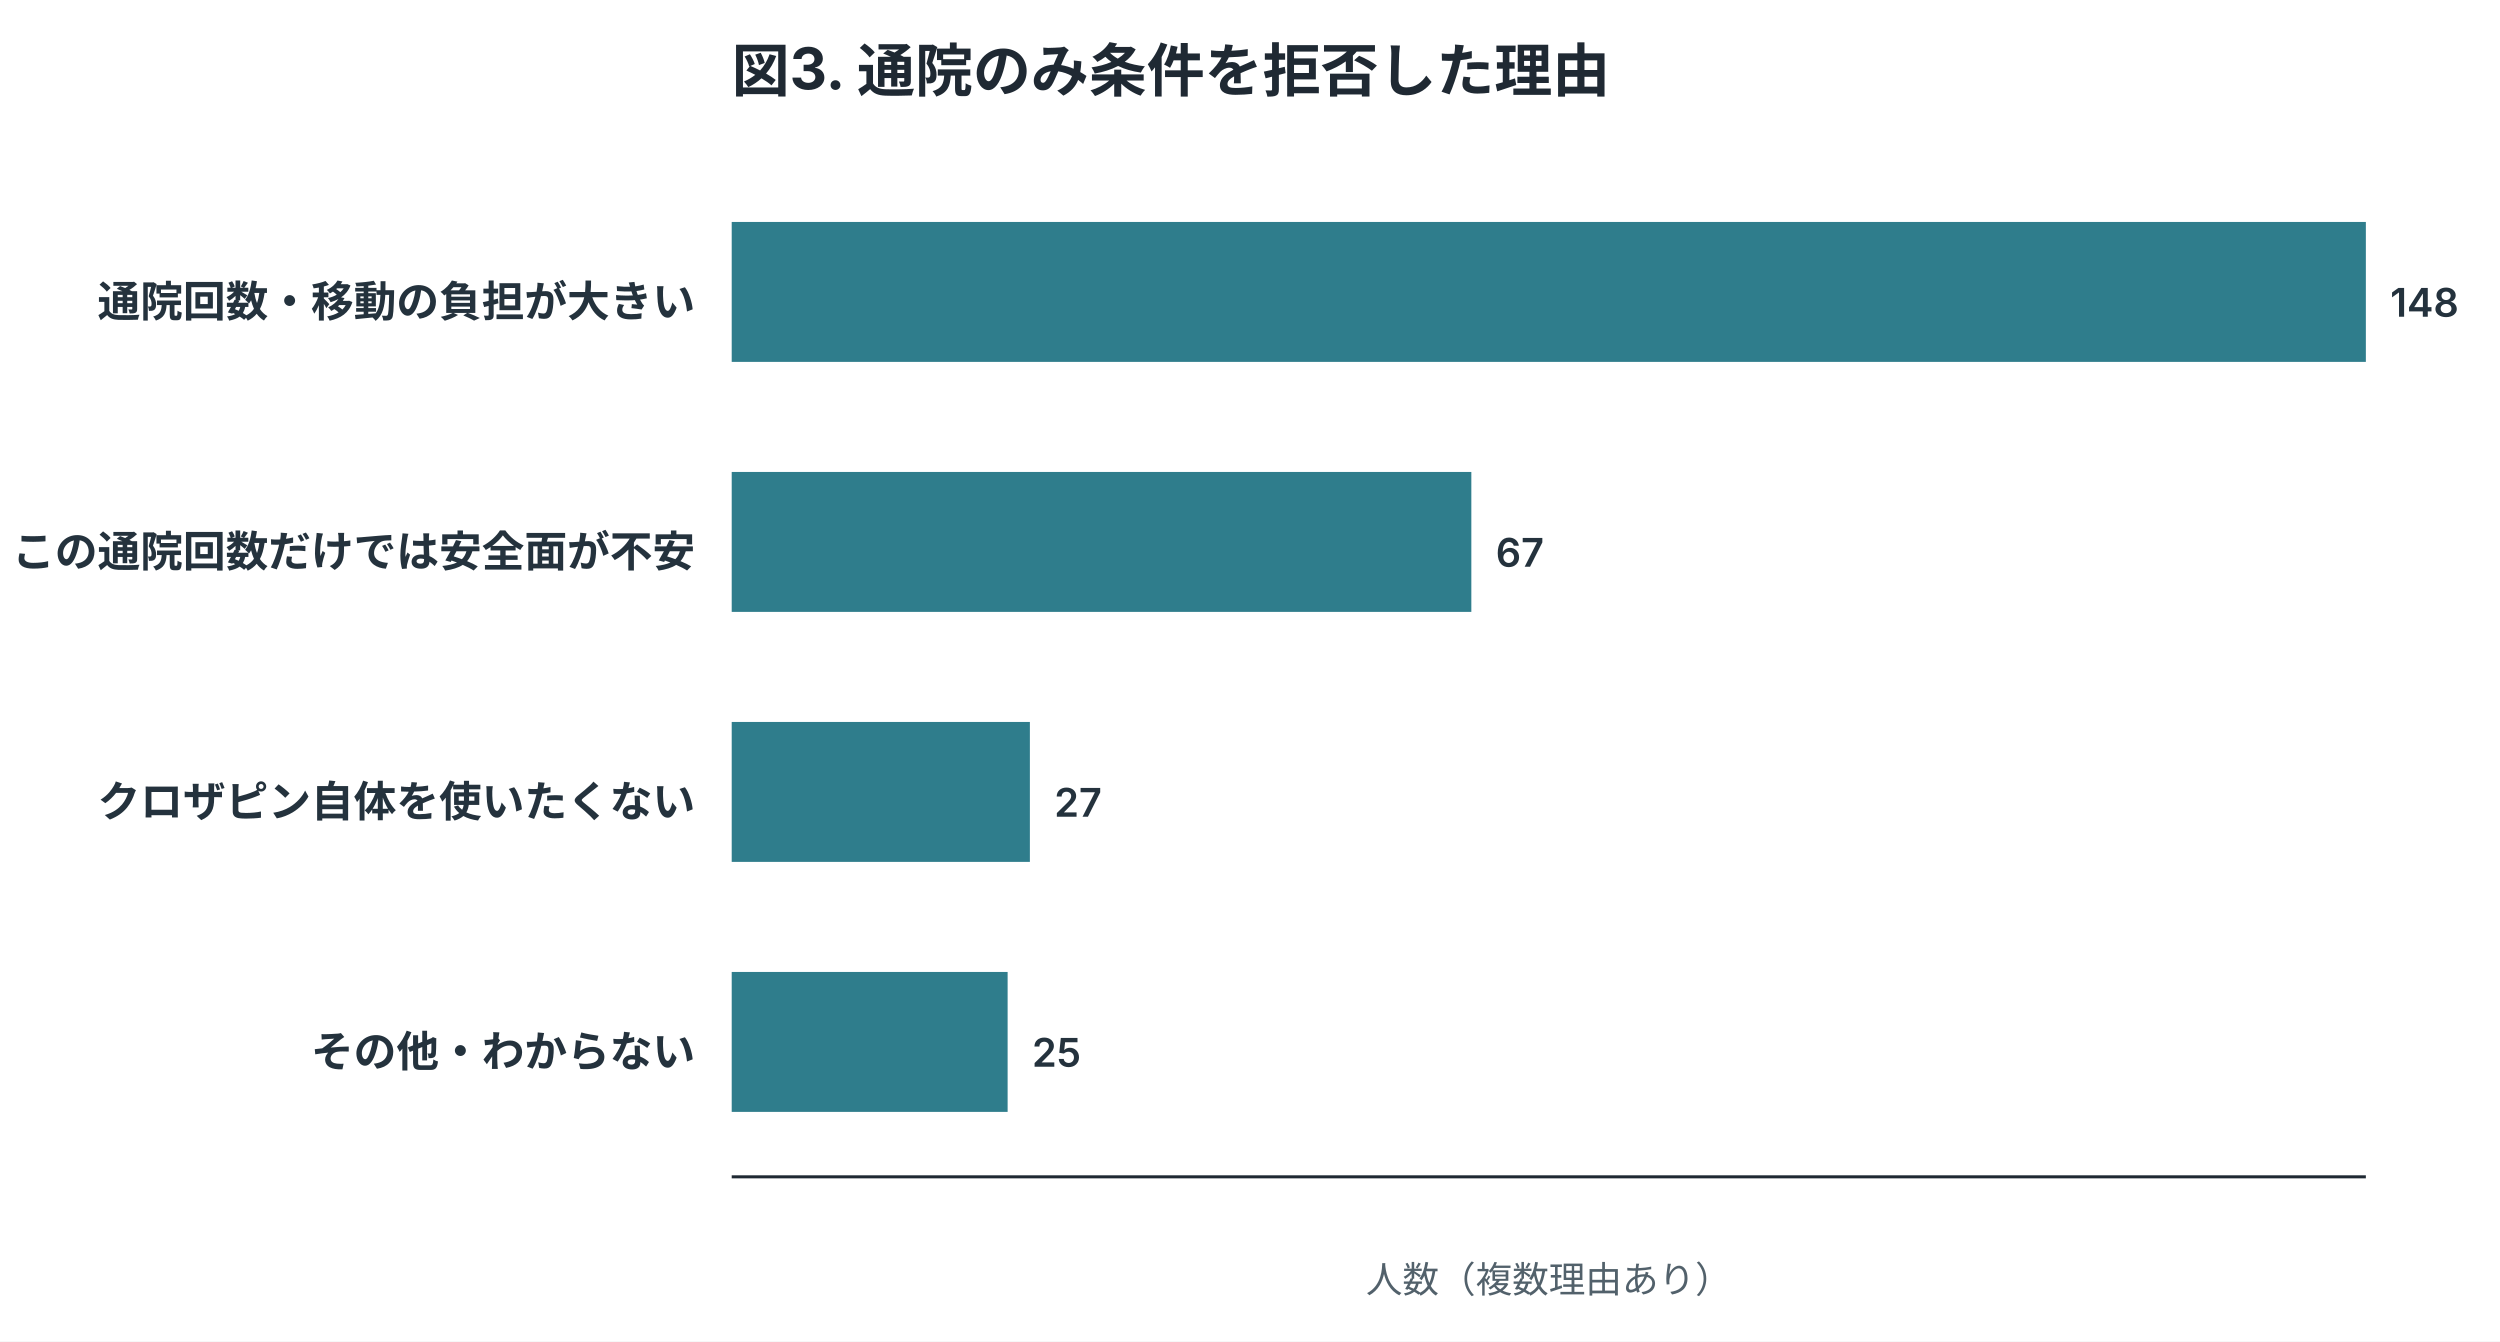
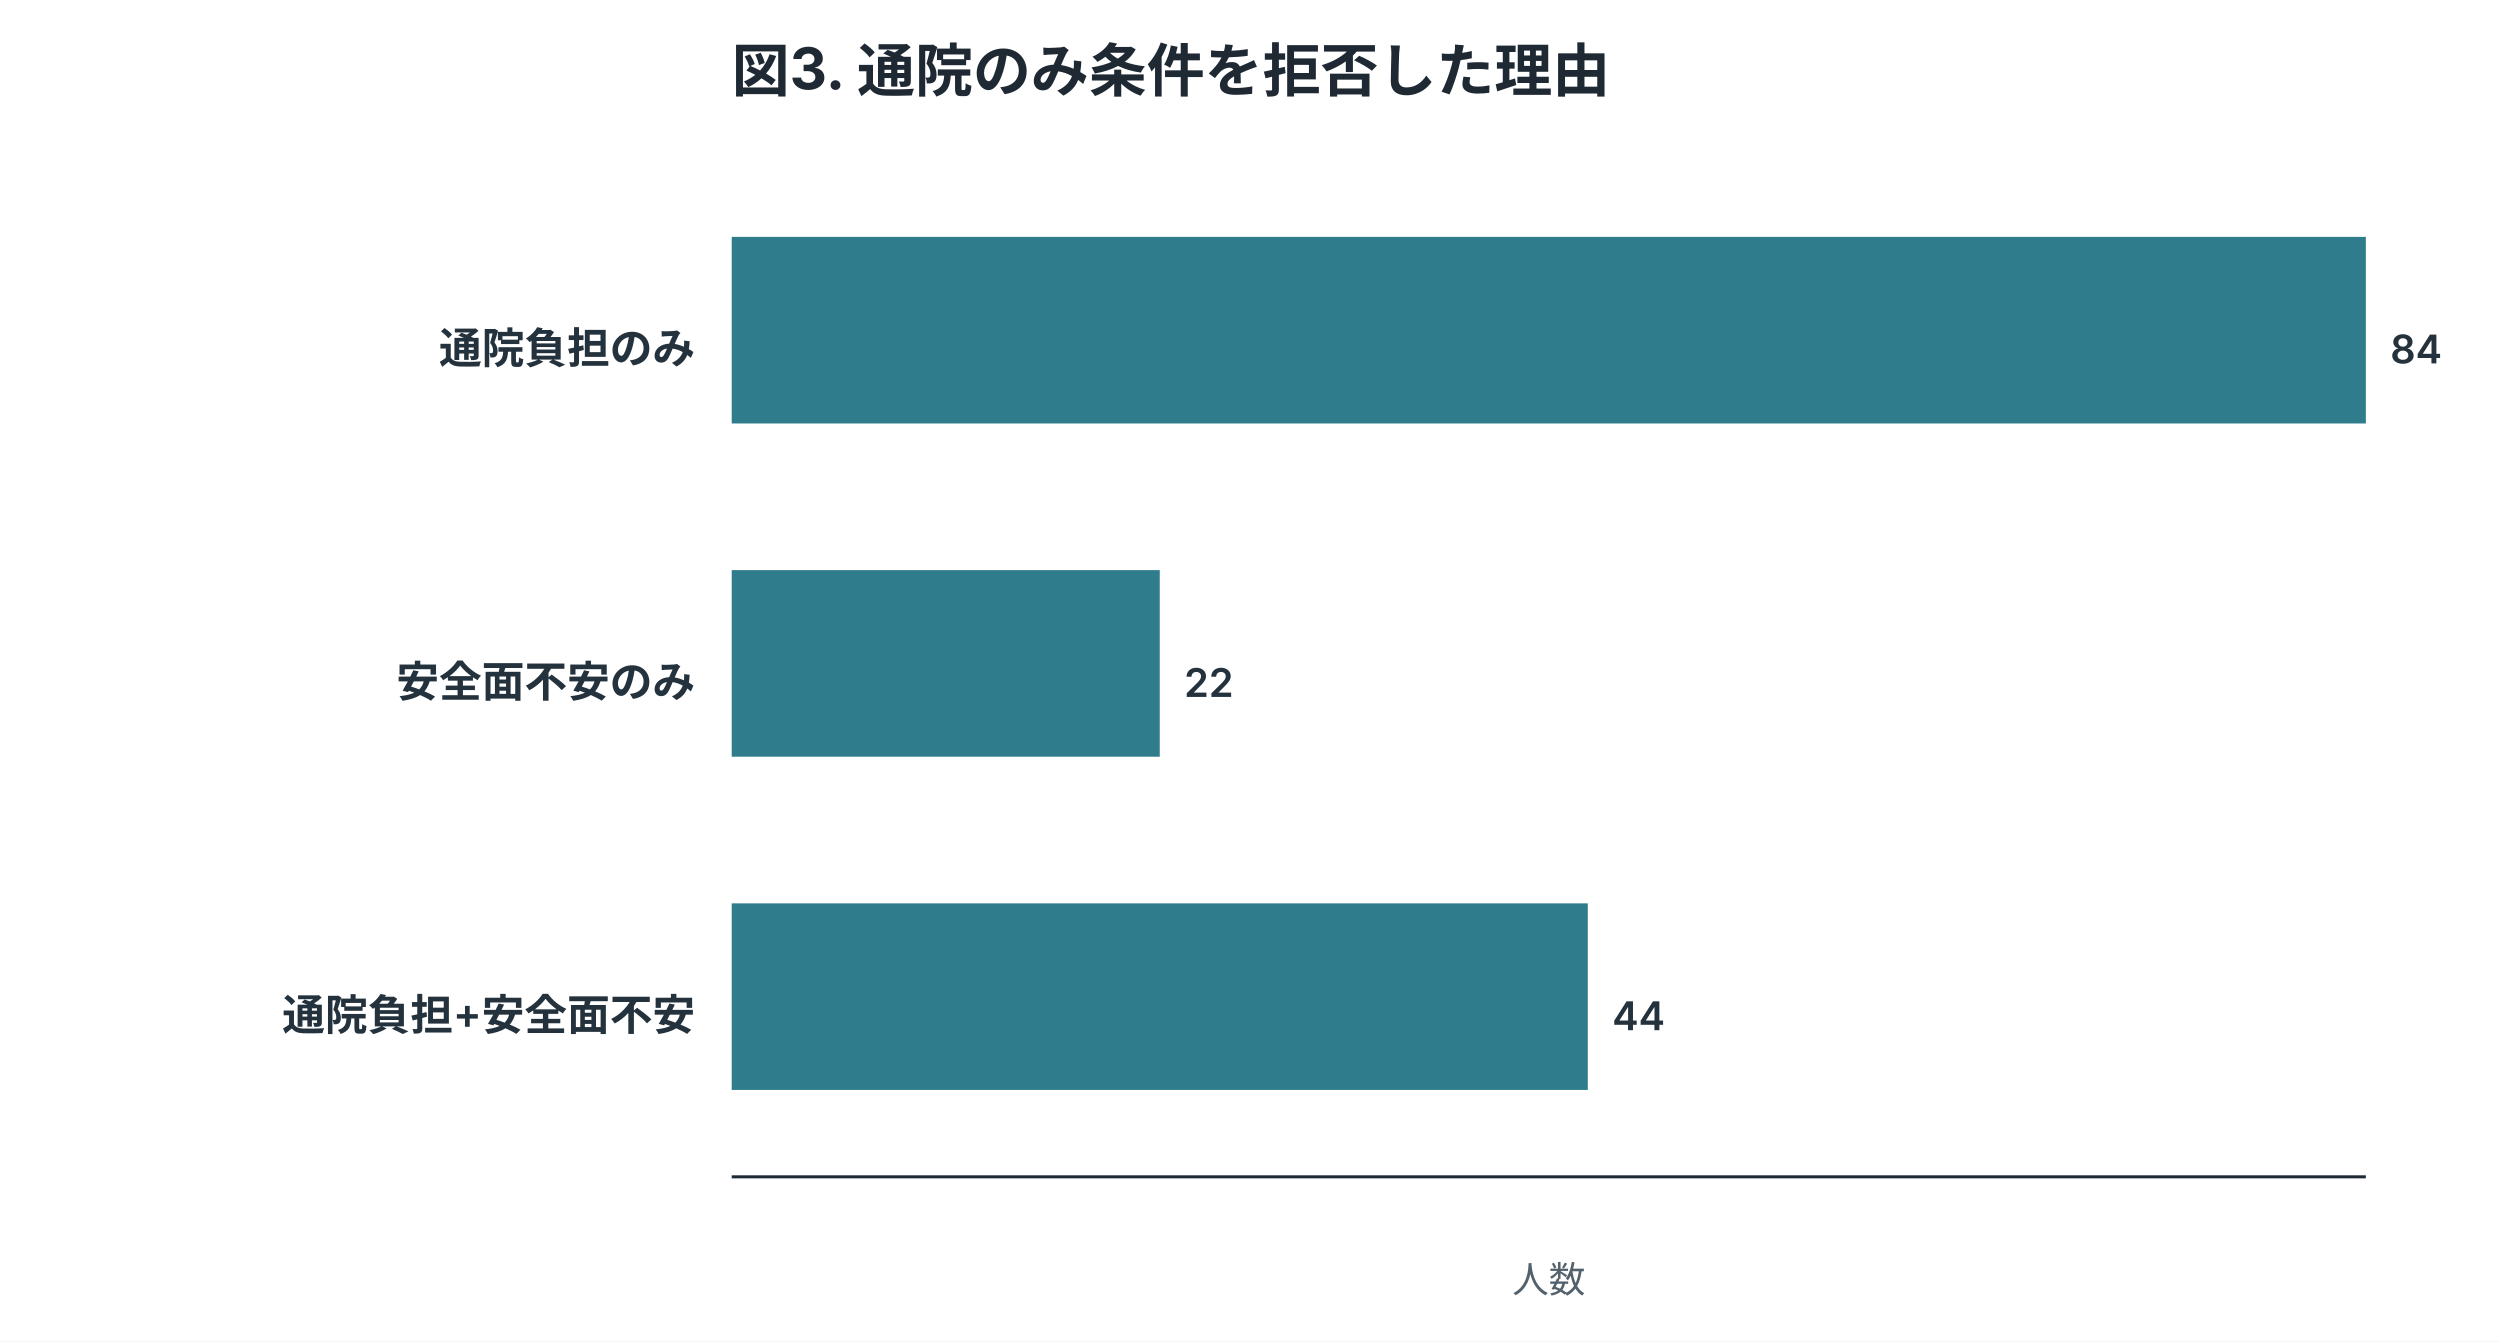
<svg xmlns="http://www.w3.org/2000/svg" width="820" height="440" viewBox="0 0 820 440" role="img">
  <style>
.title{font:700 19px -apple-system,BlinkMacSystemFont,"Segoe UI",sans-serif;fill:#1f2933}
.label{font:600 14px -apple-system,BlinkMacSystemFont,"Segoe UI",sans-serif;fill:#24323d}
.num{font:600 13px -apple-system,BlinkMacSystemFont,"Segoe UI",sans-serif;fill:#24323d}
.axis,.legend,.note{font:12px -apple-system,BlinkMacSystemFont,"Segoe UI",sans-serif;fill:#52616b}
.inside{font:700 13px -apple-system,BlinkMacSystemFont,"Segoe UI",sans-serif;fill:white}
.big{font:700 34px -apple-system,BlinkMacSystemFont,"Segoe UI",sans-serif;fill:#1f2933}
</style>
  <rect width="100%" height="100%" fill="white" />
  <text x="240" y="30" class="title">図3. 通院のみ条件を拒否した理由</text>
-   <text x="228" y="103.9" text-anchor="end" class="label">通院回数・移動の負担が大きい</text>
-   <rect x="240" y="72.8" width="536.0" height="45.9" fill="#2f7d8c" />
-   <text x="784.0" y="103.9" class="num">148</text>
-   <text x="228" y="185.9" text-anchor="end" class="label">この通院回数だけでは安全面が不安</text>
-   <rect x="240" y="154.8" width="242.6" height="45.9" fill="#2f7d8c" />
-   <text x="490.6" y="185.9" class="num">67</text>
-   <text x="228" y="267.9" text-anchor="end" class="label">クロザピン自体を使いたくない</text>
-   <rect x="240" y="236.8" width="97.8" height="45.9" fill="#2f7d8c" />
-   <text x="345.8" y="267.9" class="num">27</text>
-   <text x="228" y="349.9" text-anchor="end" class="label">その他・わからない</text>
-   <rect x="240" y="318.8" width="90.5" height="45.9" fill="#2f7d8c" />
-   <text x="338.5" y="349.9" class="num">25</text>
+   <text x="228" y="119.2" text-anchor="end" class="label">通院負担のみ</text>
+   <rect x="240" y="77.7" width="536.0" height="61.2" fill="#2f7d8c" />
+   <text x="784.0" y="119.2" class="num">84</text>
+   <text x="228" y="228.6" text-anchor="end" class="label">安全面不安のみ</text>
+   <rect x="240" y="187.0" width="140.4" height="61.2" fill="#2f7d8c" />
+   <text x="388.4" y="228.6" class="num">22</text>
+   <text x="228" y="337.9" text-anchor="end" class="label">通院負担+安全面不安</text>
+   <rect x="240" y="296.3" width="280.8" height="61.2" fill="#2f7d8c" />
+   <text x="528.8" y="337.9" class="num">44</text>
  <line x1="240" y1="386" x2="776" y2="386" stroke="#1f2933" />
-   <text x="508.0" y="424" text-anchor="middle" class="axis">人数（複数理由あり）</text>
+   <text x="508.0" y="424" text-anchor="middle" class="axis">人数</text>
</svg>
